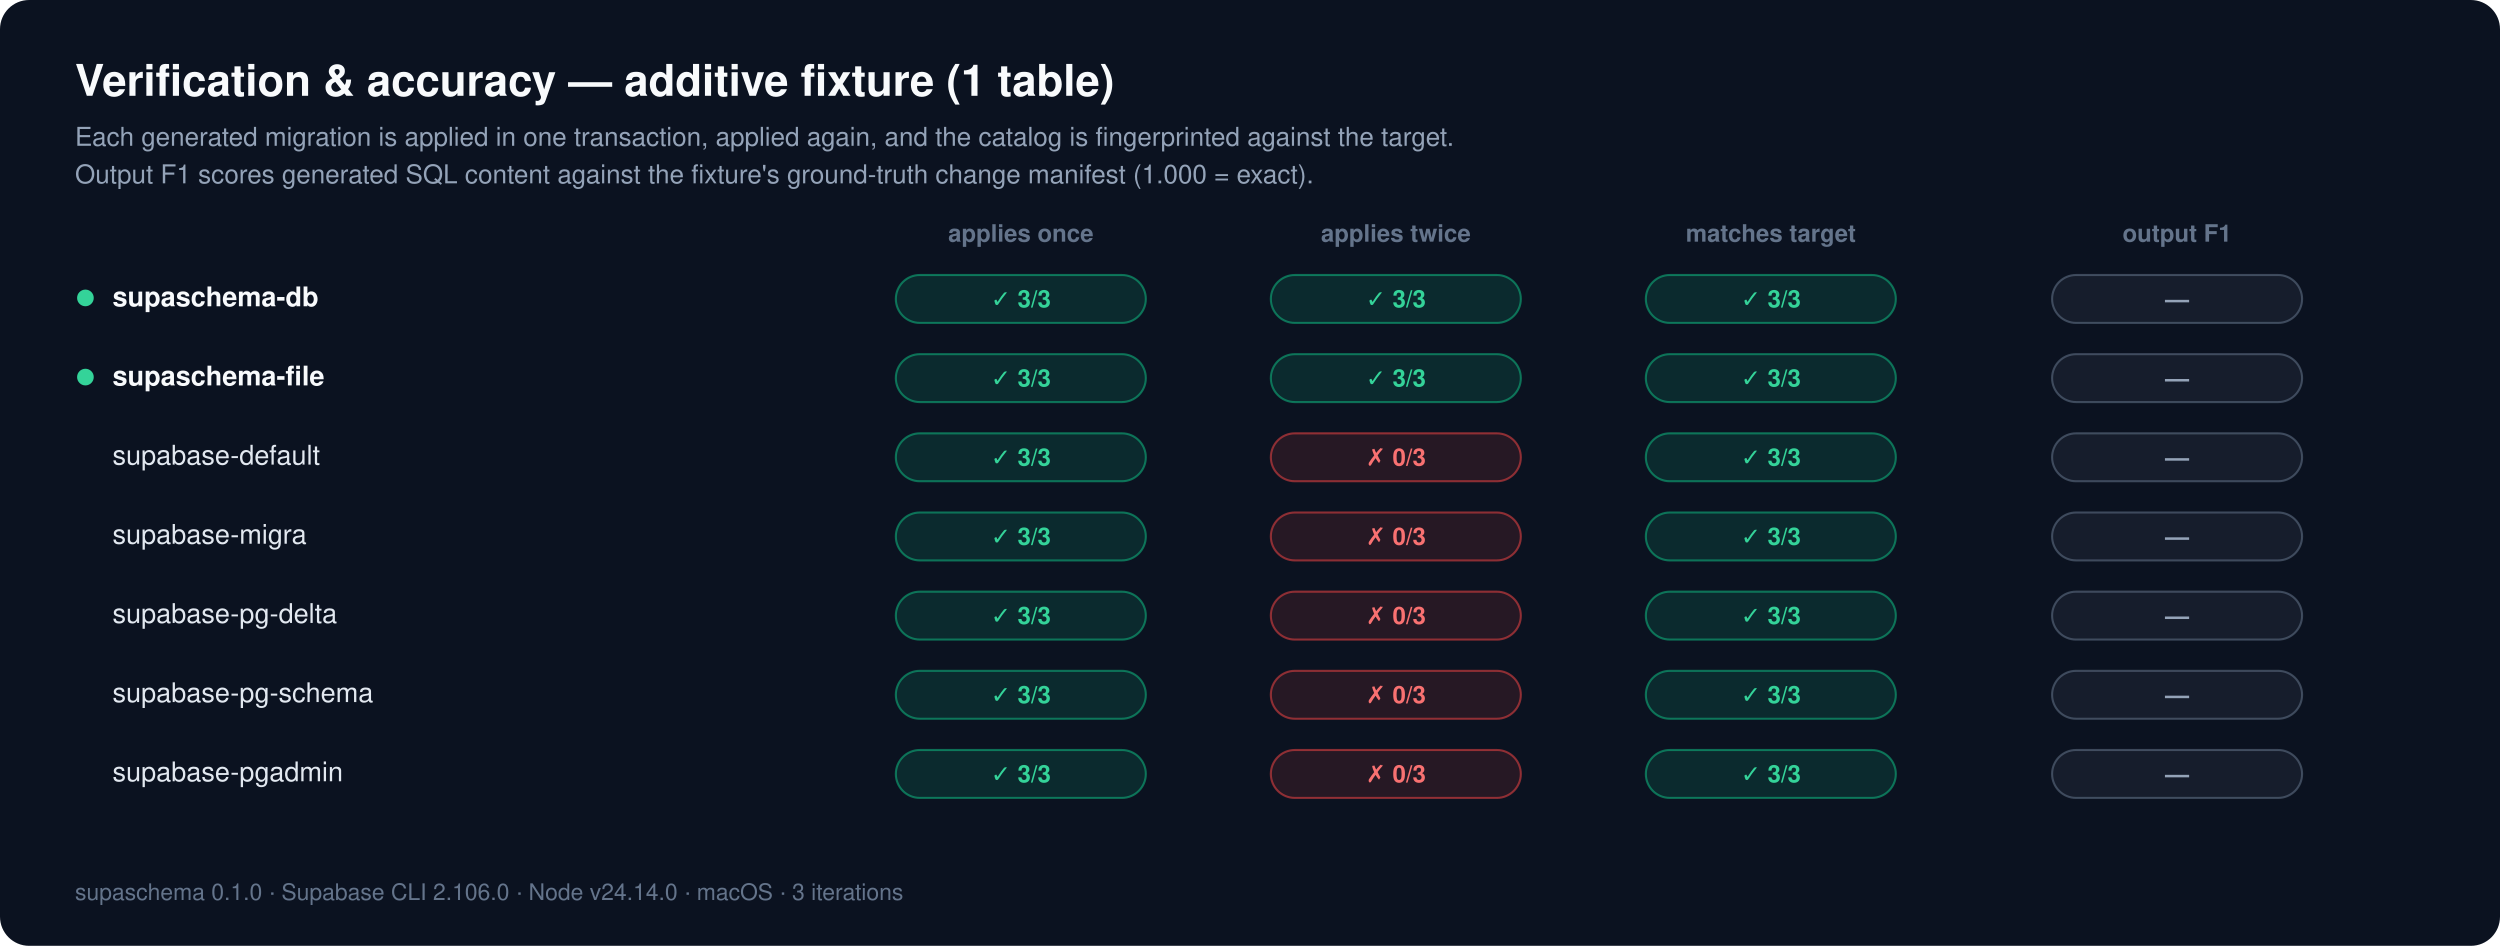
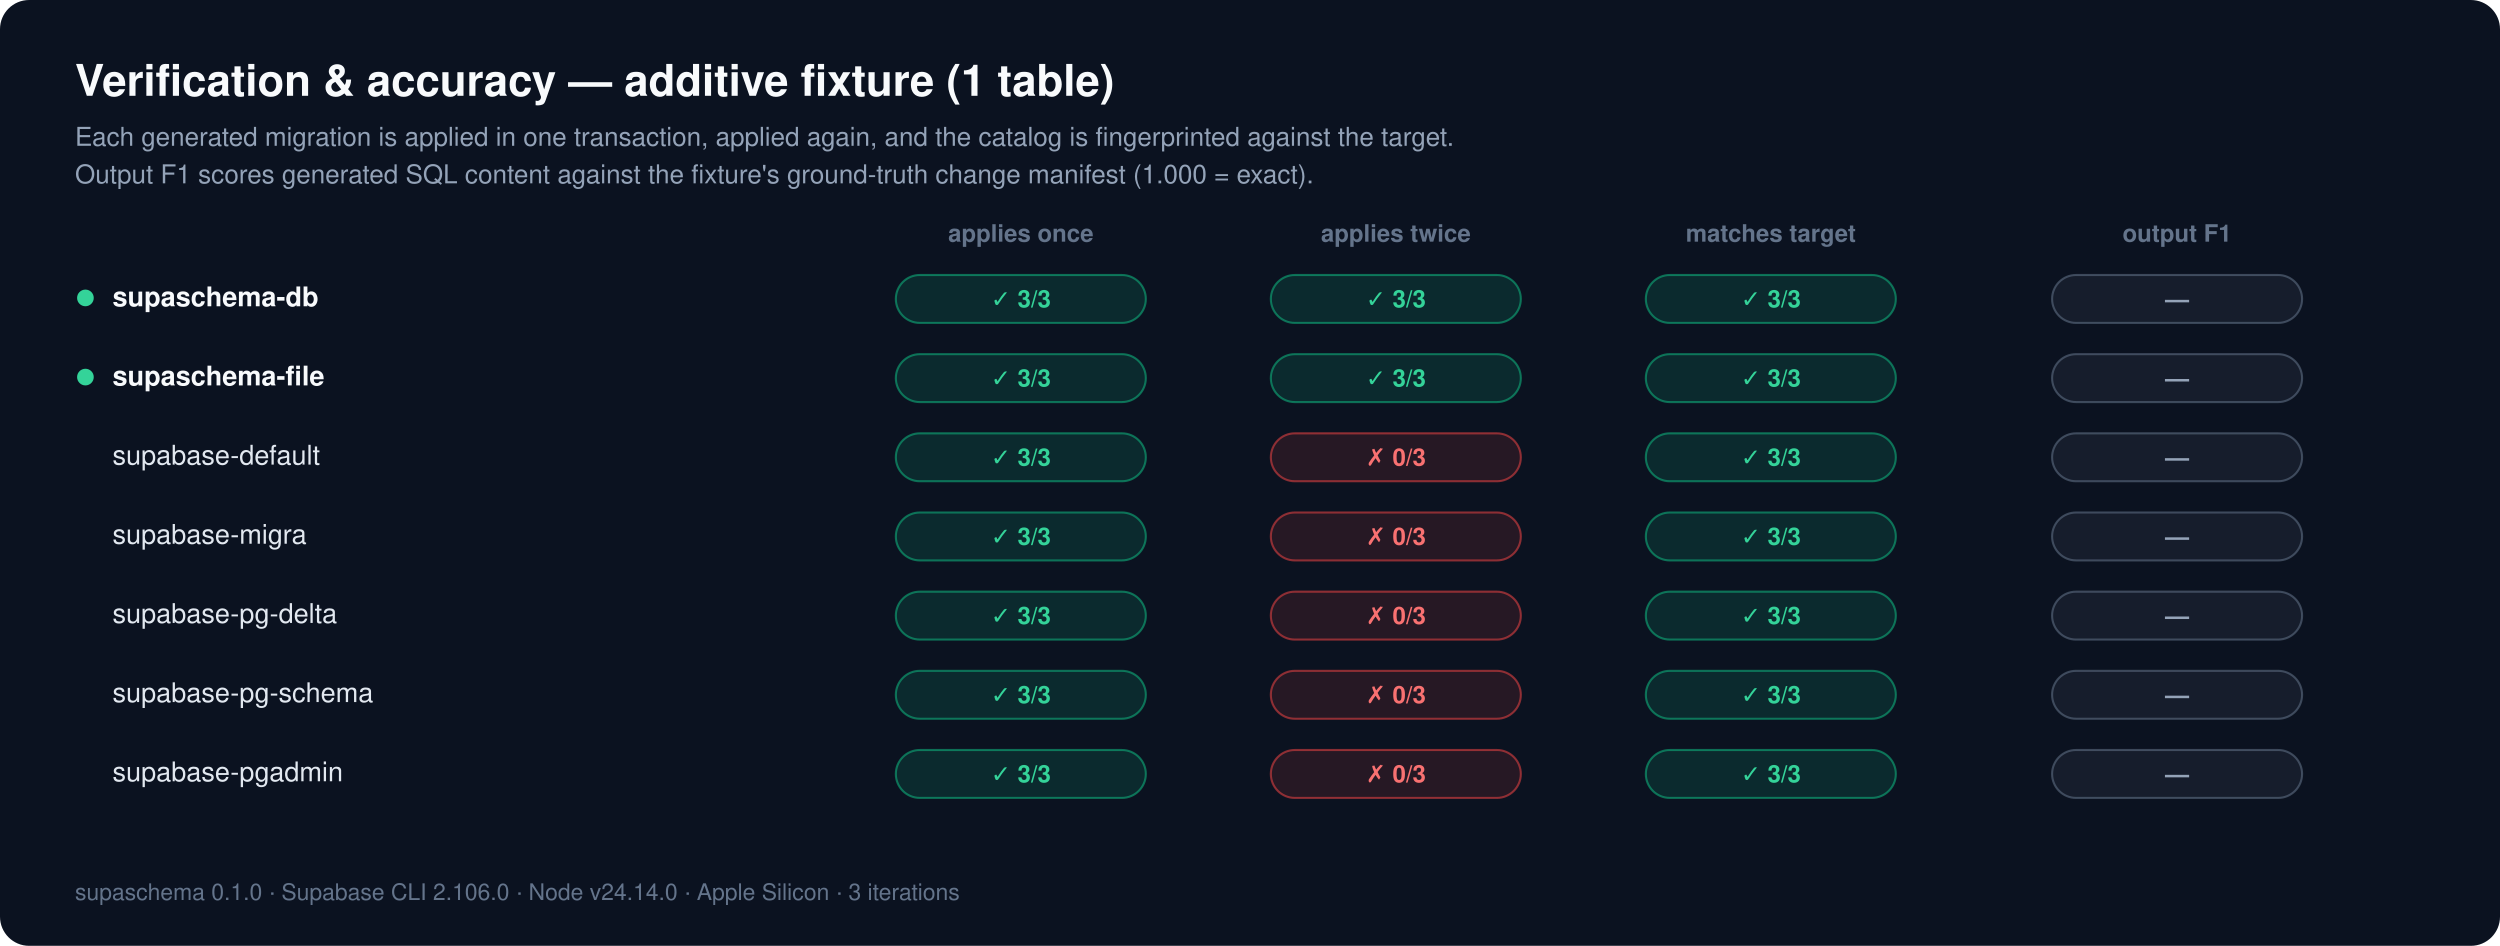
<svg xmlns="http://www.w3.org/2000/svg" width="1200" height="454" viewBox="0 0 1200 454" role="img">
  <defs>
    <linearGradient id="supaGradient" x1="0" y1="0" x2="1" y2="0">
      <stop offset="0%" stop-color="#059669" />
      <stop offset="100%" stop-color="#34d399" />
    </linearGradient>
    <linearGradient id="slateGradient" x1="0" y1="0" x2="1" y2="0">
      <stop offset="0%" stop-color="#3b4757" />
      <stop offset="100%" stop-color="#526079" />
    </linearGradient>
  </defs>
  <rect width="100%" height="100%" rx="14" fill="#0b1220" />
  <text x="36.0" y="46.0" fill="#f8fafc" font-family="ui-sans-serif, system-ui, 'Segoe UI', Helvetica, Arial, sans-serif" font-size="21" font-weight="700">Verification &amp; accuracy — additive fixture (1 table)</text>
  <text x="36.0" y="70.0" fill="#94a3b8" font-family="ui-sans-serif, system-ui, 'Segoe UI', Helvetica, Arial, sans-serif" font-size="12.5" font-weight="400">Each generated migration is applied in one transaction, applied again, and the catalog is fingerprinted against the target.</text>
  <text x="36.0" y="88.0" fill="#94a3b8" font-family="ui-sans-serif, system-ui, 'Segoe UI', Helvetica, Arial, sans-serif" font-size="12.5" font-weight="400">Output F1 scores generated SQL content against the fixture's ground-truth change manifest (1.000 = exact).</text>
  <text x="490.0" y="116.0" fill="#64748b" font-family="ui-sans-serif, system-ui, 'Segoe UI', Helvetica, Arial, sans-serif" font-size="11.5" font-weight="600" text-anchor="middle">applies once</text>
  <text x="670.0" y="116.0" fill="#64748b" font-family="ui-sans-serif, system-ui, 'Segoe UI', Helvetica, Arial, sans-serif" font-size="11.5" font-weight="600" text-anchor="middle">applies twice</text>
  <text x="850.0" y="116.0" fill="#64748b" font-family="ui-sans-serif, system-ui, 'Segoe UI', Helvetica, Arial, sans-serif" font-size="11.5" font-weight="600" text-anchor="middle">matches target</text>
  <text x="1045.0" y="116.0" fill="#64748b" font-family="ui-sans-serif, system-ui, 'Segoe UI', Helvetica, Arial, sans-serif" font-size="11.5" font-weight="600" text-anchor="middle">output F1</text>
  <circle cx="41" cy="143" r="4" fill="#34d399" />
  <text x="54.0" y="147.0" fill="#f8fafc" font-family="ui-sans-serif, system-ui, 'Segoe UI', Helvetica, Arial, sans-serif" font-size="13" font-weight="650">supaschema-db</text>
  <rect x="430" y="132" width="120" height="23" rx="11.5" fill="rgba(16,185,129,0.14)" stroke="#10b981" stroke-opacity="0.55" />
  <text x="490.0" y="147.5" fill="#34d399" font-family="ui-sans-serif, system-ui, 'Segoe UI', Helvetica, Arial, sans-serif" font-size="11.5" font-weight="600" text-anchor="middle">✓ 3/3</text>
  <rect x="610" y="132" width="120" height="23" rx="11.5" fill="rgba(16,185,129,0.14)" stroke="#10b981" stroke-opacity="0.55" />
  <text x="670.0" y="147.5" fill="#34d399" font-family="ui-sans-serif, system-ui, 'Segoe UI', Helvetica, Arial, sans-serif" font-size="11.5" font-weight="600" text-anchor="middle">✓ 3/3</text>
  <rect x="790" y="132" width="120" height="23" rx="11.5" fill="rgba(16,185,129,0.14)" stroke="#10b981" stroke-opacity="0.55" />
  <text x="850.0" y="147.5" fill="#34d399" font-family="ui-sans-serif, system-ui, 'Segoe UI', Helvetica, Arial, sans-serif" font-size="11.5" font-weight="600" text-anchor="middle">✓ 3/3</text>
  <rect x="985" y="132" width="120" height="23" rx="11.5" fill="rgba(100,116,139,0.12)" stroke="#64748b" stroke-opacity="0.55" />
  <text x="1045.0" y="147.5" fill="#94a3b8" font-family="ui-sans-serif, system-ui, 'Segoe UI', Helvetica, Arial, sans-serif" font-size="11.5" font-weight="600" text-anchor="middle">—</text>
  <circle cx="41" cy="181" r="4" fill="#34d399" />
  <text x="54.0" y="185.0" fill="#f8fafc" font-family="ui-sans-serif, system-ui, 'Segoe UI', Helvetica, Arial, sans-serif" font-size="13" font-weight="650">supaschema-file</text>
  <rect x="430" y="170" width="120" height="23" rx="11.5" fill="rgba(16,185,129,0.14)" stroke="#10b981" stroke-opacity="0.55" />
  <text x="490.0" y="185.5" fill="#34d399" font-family="ui-sans-serif, system-ui, 'Segoe UI', Helvetica, Arial, sans-serif" font-size="11.5" font-weight="600" text-anchor="middle">✓ 3/3</text>
  <rect x="610" y="170" width="120" height="23" rx="11.5" fill="rgba(16,185,129,0.14)" stroke="#10b981" stroke-opacity="0.55" />
  <text x="670.0" y="185.5" fill="#34d399" font-family="ui-sans-serif, system-ui, 'Segoe UI', Helvetica, Arial, sans-serif" font-size="11.5" font-weight="600" text-anchor="middle">✓ 3/3</text>
  <rect x="790" y="170" width="120" height="23" rx="11.5" fill="rgba(16,185,129,0.14)" stroke="#10b981" stroke-opacity="0.55" />
  <text x="850.0" y="185.5" fill="#34d399" font-family="ui-sans-serif, system-ui, 'Segoe UI', Helvetica, Arial, sans-serif" font-size="11.5" font-weight="600" text-anchor="middle">✓ 3/3</text>
  <rect x="985" y="170" width="120" height="23" rx="11.5" fill="rgba(100,116,139,0.12)" stroke="#64748b" stroke-opacity="0.55" />
  <text x="1045.0" y="185.5" fill="#94a3b8" font-family="ui-sans-serif, system-ui, 'Segoe UI', Helvetica, Arial, sans-serif" font-size="11.5" font-weight="600" text-anchor="middle">—</text>
  <text x="54.0" y="223.0" fill="#e2e8f0" font-family="ui-sans-serif, system-ui, 'Segoe UI', Helvetica, Arial, sans-serif" font-size="13" font-weight="450">supabase-default</text>
  <rect x="430" y="208" width="120" height="23" rx="11.5" fill="rgba(16,185,129,0.14)" stroke="#10b981" stroke-opacity="0.55" />
  <text x="490.0" y="223.5" fill="#34d399" font-family="ui-sans-serif, system-ui, 'Segoe UI', Helvetica, Arial, sans-serif" font-size="11.5" font-weight="600" text-anchor="middle">✓ 3/3</text>
  <rect x="610" y="208" width="120" height="23" rx="11.5" fill="rgba(239,68,68,0.12)" stroke="#ef4444" stroke-opacity="0.55" />
  <text x="670.0" y="223.5" fill="#f87171" font-family="ui-sans-serif, system-ui, 'Segoe UI', Helvetica, Arial, sans-serif" font-size="11.5" font-weight="600" text-anchor="middle">✗ 0/3</text>
  <rect x="790" y="208" width="120" height="23" rx="11.5" fill="rgba(16,185,129,0.14)" stroke="#10b981" stroke-opacity="0.55" />
  <text x="850.0" y="223.5" fill="#34d399" font-family="ui-sans-serif, system-ui, 'Segoe UI', Helvetica, Arial, sans-serif" font-size="11.5" font-weight="600" text-anchor="middle">✓ 3/3</text>
  <rect x="985" y="208" width="120" height="23" rx="11.5" fill="rgba(100,116,139,0.12)" stroke="#64748b" stroke-opacity="0.55" />
  <text x="1045.0" y="223.5" fill="#94a3b8" font-family="ui-sans-serif, system-ui, 'Segoe UI', Helvetica, Arial, sans-serif" font-size="11.5" font-weight="600" text-anchor="middle">—</text>
  <text x="54.0" y="261.0" fill="#e2e8f0" font-family="ui-sans-serif, system-ui, 'Segoe UI', Helvetica, Arial, sans-serif" font-size="13" font-weight="450">supabase-migra</text>
  <rect x="430" y="246" width="120" height="23" rx="11.5" fill="rgba(16,185,129,0.14)" stroke="#10b981" stroke-opacity="0.55" />
  <text x="490.0" y="261.5" fill="#34d399" font-family="ui-sans-serif, system-ui, 'Segoe UI', Helvetica, Arial, sans-serif" font-size="11.5" font-weight="600" text-anchor="middle">✓ 3/3</text>
  <rect x="610" y="246" width="120" height="23" rx="11.5" fill="rgba(239,68,68,0.12)" stroke="#ef4444" stroke-opacity="0.55" />
  <text x="670.0" y="261.5" fill="#f87171" font-family="ui-sans-serif, system-ui, 'Segoe UI', Helvetica, Arial, sans-serif" font-size="11.5" font-weight="600" text-anchor="middle">✗ 0/3</text>
  <rect x="790" y="246" width="120" height="23" rx="11.5" fill="rgba(16,185,129,0.14)" stroke="#10b981" stroke-opacity="0.55" />
  <text x="850.0" y="261.5" fill="#34d399" font-family="ui-sans-serif, system-ui, 'Segoe UI', Helvetica, Arial, sans-serif" font-size="11.5" font-weight="600" text-anchor="middle">✓ 3/3</text>
  <rect x="985" y="246" width="120" height="23" rx="11.5" fill="rgba(100,116,139,0.12)" stroke="#64748b" stroke-opacity="0.55" />
  <text x="1045.0" y="261.5" fill="#94a3b8" font-family="ui-sans-serif, system-ui, 'Segoe UI', Helvetica, Arial, sans-serif" font-size="11.5" font-weight="600" text-anchor="middle">—</text>
  <text x="54.0" y="299.0" fill="#e2e8f0" font-family="ui-sans-serif, system-ui, 'Segoe UI', Helvetica, Arial, sans-serif" font-size="13" font-weight="450">supabase-pg-delta</text>
  <rect x="430" y="284" width="120" height="23" rx="11.5" fill="rgba(16,185,129,0.14)" stroke="#10b981" stroke-opacity="0.55" />
  <text x="490.0" y="299.5" fill="#34d399" font-family="ui-sans-serif, system-ui, 'Segoe UI', Helvetica, Arial, sans-serif" font-size="11.5" font-weight="600" text-anchor="middle">✓ 3/3</text>
  <rect x="610" y="284" width="120" height="23" rx="11.5" fill="rgba(239,68,68,0.12)" stroke="#ef4444" stroke-opacity="0.55" />
  <text x="670.0" y="299.5" fill="#f87171" font-family="ui-sans-serif, system-ui, 'Segoe UI', Helvetica, Arial, sans-serif" font-size="11.5" font-weight="600" text-anchor="middle">✗ 0/3</text>
  <rect x="790" y="284" width="120" height="23" rx="11.5" fill="rgba(16,185,129,0.14)" stroke="#10b981" stroke-opacity="0.55" />
  <text x="850.0" y="299.5" fill="#34d399" font-family="ui-sans-serif, system-ui, 'Segoe UI', Helvetica, Arial, sans-serif" font-size="11.5" font-weight="600" text-anchor="middle">✓ 3/3</text>
  <rect x="985" y="284" width="120" height="23" rx="11.5" fill="rgba(100,116,139,0.12)" stroke="#64748b" stroke-opacity="0.55" />
  <text x="1045.0" y="299.5" fill="#94a3b8" font-family="ui-sans-serif, system-ui, 'Segoe UI', Helvetica, Arial, sans-serif" font-size="11.5" font-weight="600" text-anchor="middle">—</text>
  <text x="54.0" y="337.0" fill="#e2e8f0" font-family="ui-sans-serif, system-ui, 'Segoe UI', Helvetica, Arial, sans-serif" font-size="13" font-weight="450">supabase-pg-schema</text>
  <rect x="430" y="322" width="120" height="23" rx="11.5" fill="rgba(16,185,129,0.14)" stroke="#10b981" stroke-opacity="0.55" />
  <text x="490.0" y="337.5" fill="#34d399" font-family="ui-sans-serif, system-ui, 'Segoe UI', Helvetica, Arial, sans-serif" font-size="11.5" font-weight="600" text-anchor="middle">✓ 3/3</text>
  <rect x="610" y="322" width="120" height="23" rx="11.5" fill="rgba(239,68,68,0.12)" stroke="#ef4444" stroke-opacity="0.55" />
  <text x="670.0" y="337.5" fill="#f87171" font-family="ui-sans-serif, system-ui, 'Segoe UI', Helvetica, Arial, sans-serif" font-size="11.5" font-weight="600" text-anchor="middle">✗ 0/3</text>
  <rect x="790" y="322" width="120" height="23" rx="11.5" fill="rgba(16,185,129,0.14)" stroke="#10b981" stroke-opacity="0.55" />
  <text x="850.0" y="337.5" fill="#34d399" font-family="ui-sans-serif, system-ui, 'Segoe UI', Helvetica, Arial, sans-serif" font-size="11.5" font-weight="600" text-anchor="middle">✓ 3/3</text>
  <rect x="985" y="322" width="120" height="23" rx="11.5" fill="rgba(100,116,139,0.12)" stroke="#64748b" stroke-opacity="0.55" />
  <text x="1045.0" y="337.5" fill="#94a3b8" font-family="ui-sans-serif, system-ui, 'Segoe UI', Helvetica, Arial, sans-serif" font-size="11.5" font-weight="600" text-anchor="middle">—</text>
  <text x="54.0" y="375.0" fill="#e2e8f0" font-family="ui-sans-serif, system-ui, 'Segoe UI', Helvetica, Arial, sans-serif" font-size="13" font-weight="450">supabase-pgadmin</text>
  <rect x="430" y="360" width="120" height="23" rx="11.5" fill="rgba(16,185,129,0.14)" stroke="#10b981" stroke-opacity="0.55" />
  <text x="490.0" y="375.5" fill="#34d399" font-family="ui-sans-serif, system-ui, 'Segoe UI', Helvetica, Arial, sans-serif" font-size="11.5" font-weight="600" text-anchor="middle">✓ 3/3</text>
  <rect x="610" y="360" width="120" height="23" rx="11.5" fill="rgba(239,68,68,0.12)" stroke="#ef4444" stroke-opacity="0.55" />
  <text x="670.0" y="375.5" fill="#f87171" font-family="ui-sans-serif, system-ui, 'Segoe UI', Helvetica, Arial, sans-serif" font-size="11.5" font-weight="600" text-anchor="middle">✗ 0/3</text>
  <rect x="790" y="360" width="120" height="23" rx="11.5" fill="rgba(16,185,129,0.14)" stroke="#10b981" stroke-opacity="0.55" />
  <text x="850.0" y="375.5" fill="#34d399" font-family="ui-sans-serif, system-ui, 'Segoe UI', Helvetica, Arial, sans-serif" font-size="11.5" font-weight="600" text-anchor="middle">✓ 3/3</text>
  <rect x="985" y="360" width="120" height="23" rx="11.5" fill="rgba(100,116,139,0.12)" stroke="#64748b" stroke-opacity="0.55" />
  <text x="1045.0" y="375.5" fill="#94a3b8" font-family="ui-sans-serif, system-ui, 'Segoe UI', Helvetica, Arial, sans-serif" font-size="11.5" font-weight="600" text-anchor="middle">—</text>
-   <text x="36.0" y="432.0" fill="#64748b" font-family="ui-sans-serif, system-ui, 'Segoe UI', Helvetica, Arial, sans-serif" font-size="11" font-weight="400">supaschema 0.1.0  ·  Supabase CLI 2.106.0  ·  Node v24.14.0  ·  macOS  ·  3 iterations</text>
+   <text x="36.0" y="432.0" fill="#64748b" font-family="ui-sans-serif, system-ui, 'Segoe UI', Helvetica, Arial, sans-serif" font-size="11" font-weight="400">supaschema 0.1.0  ·  Supabase CLI 2.106.0  ·  Node v24.14.0  ·  Apple Silicon  ·  3 iterations</text>
</svg>
